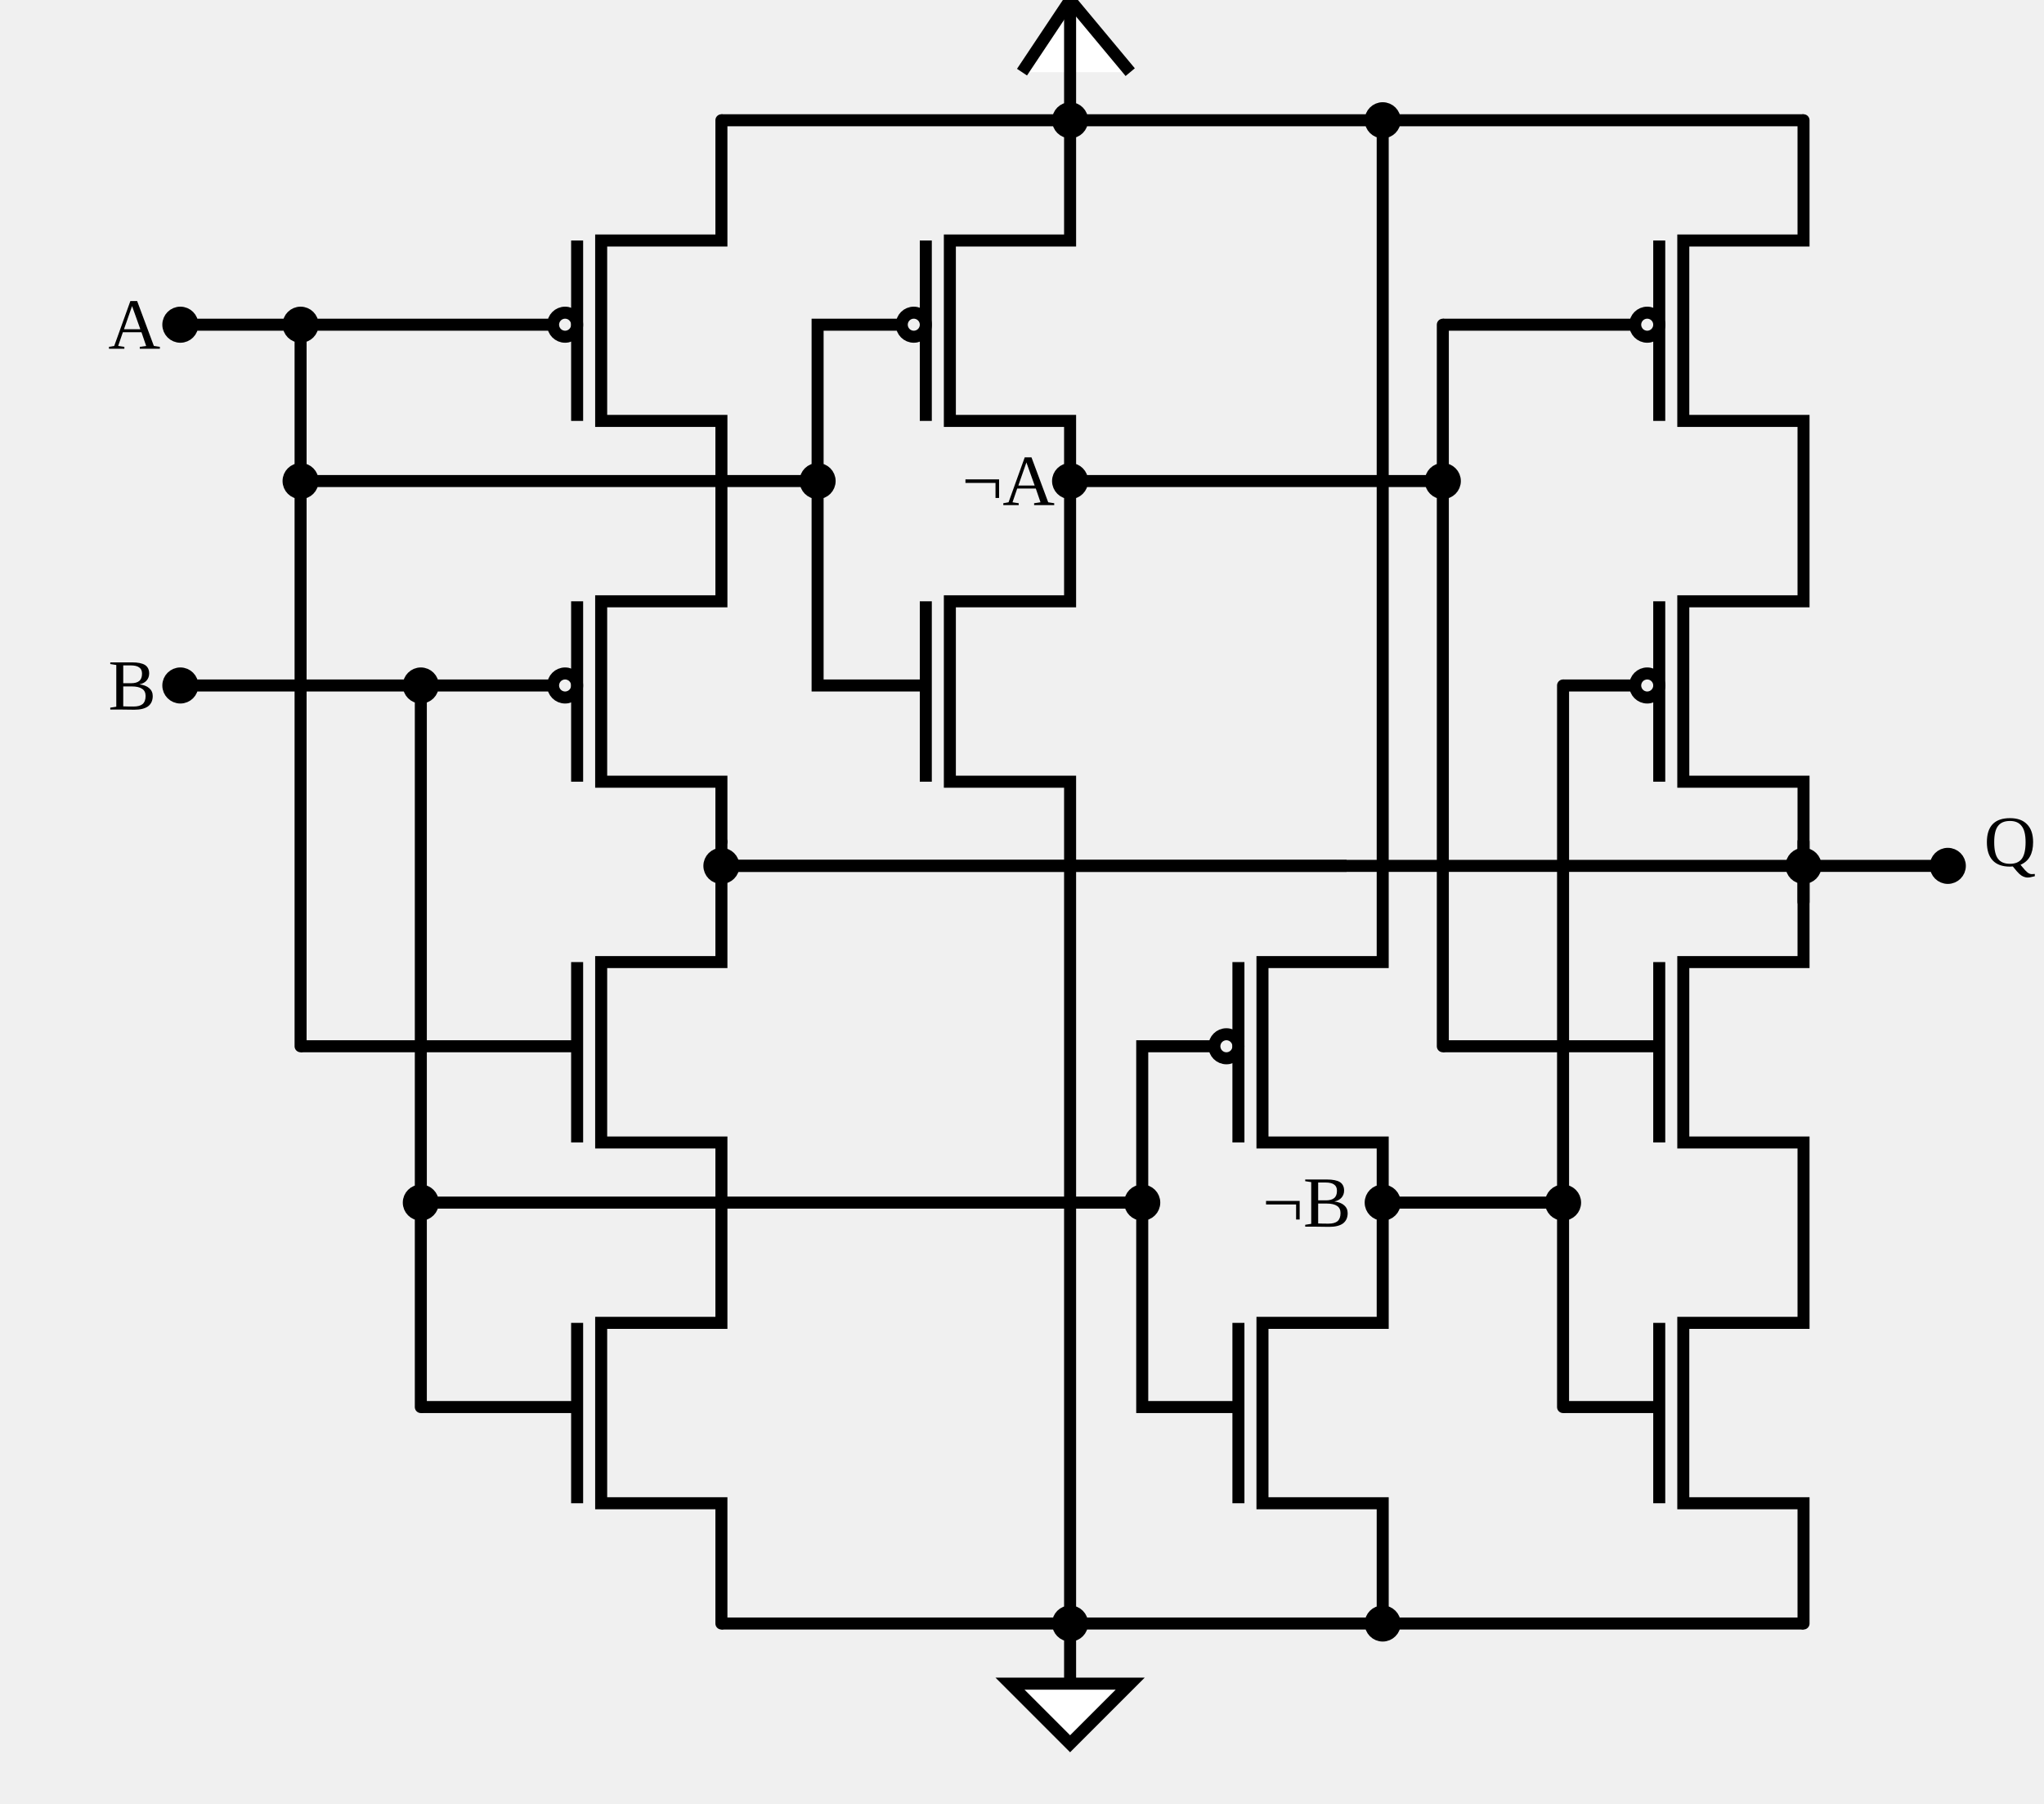
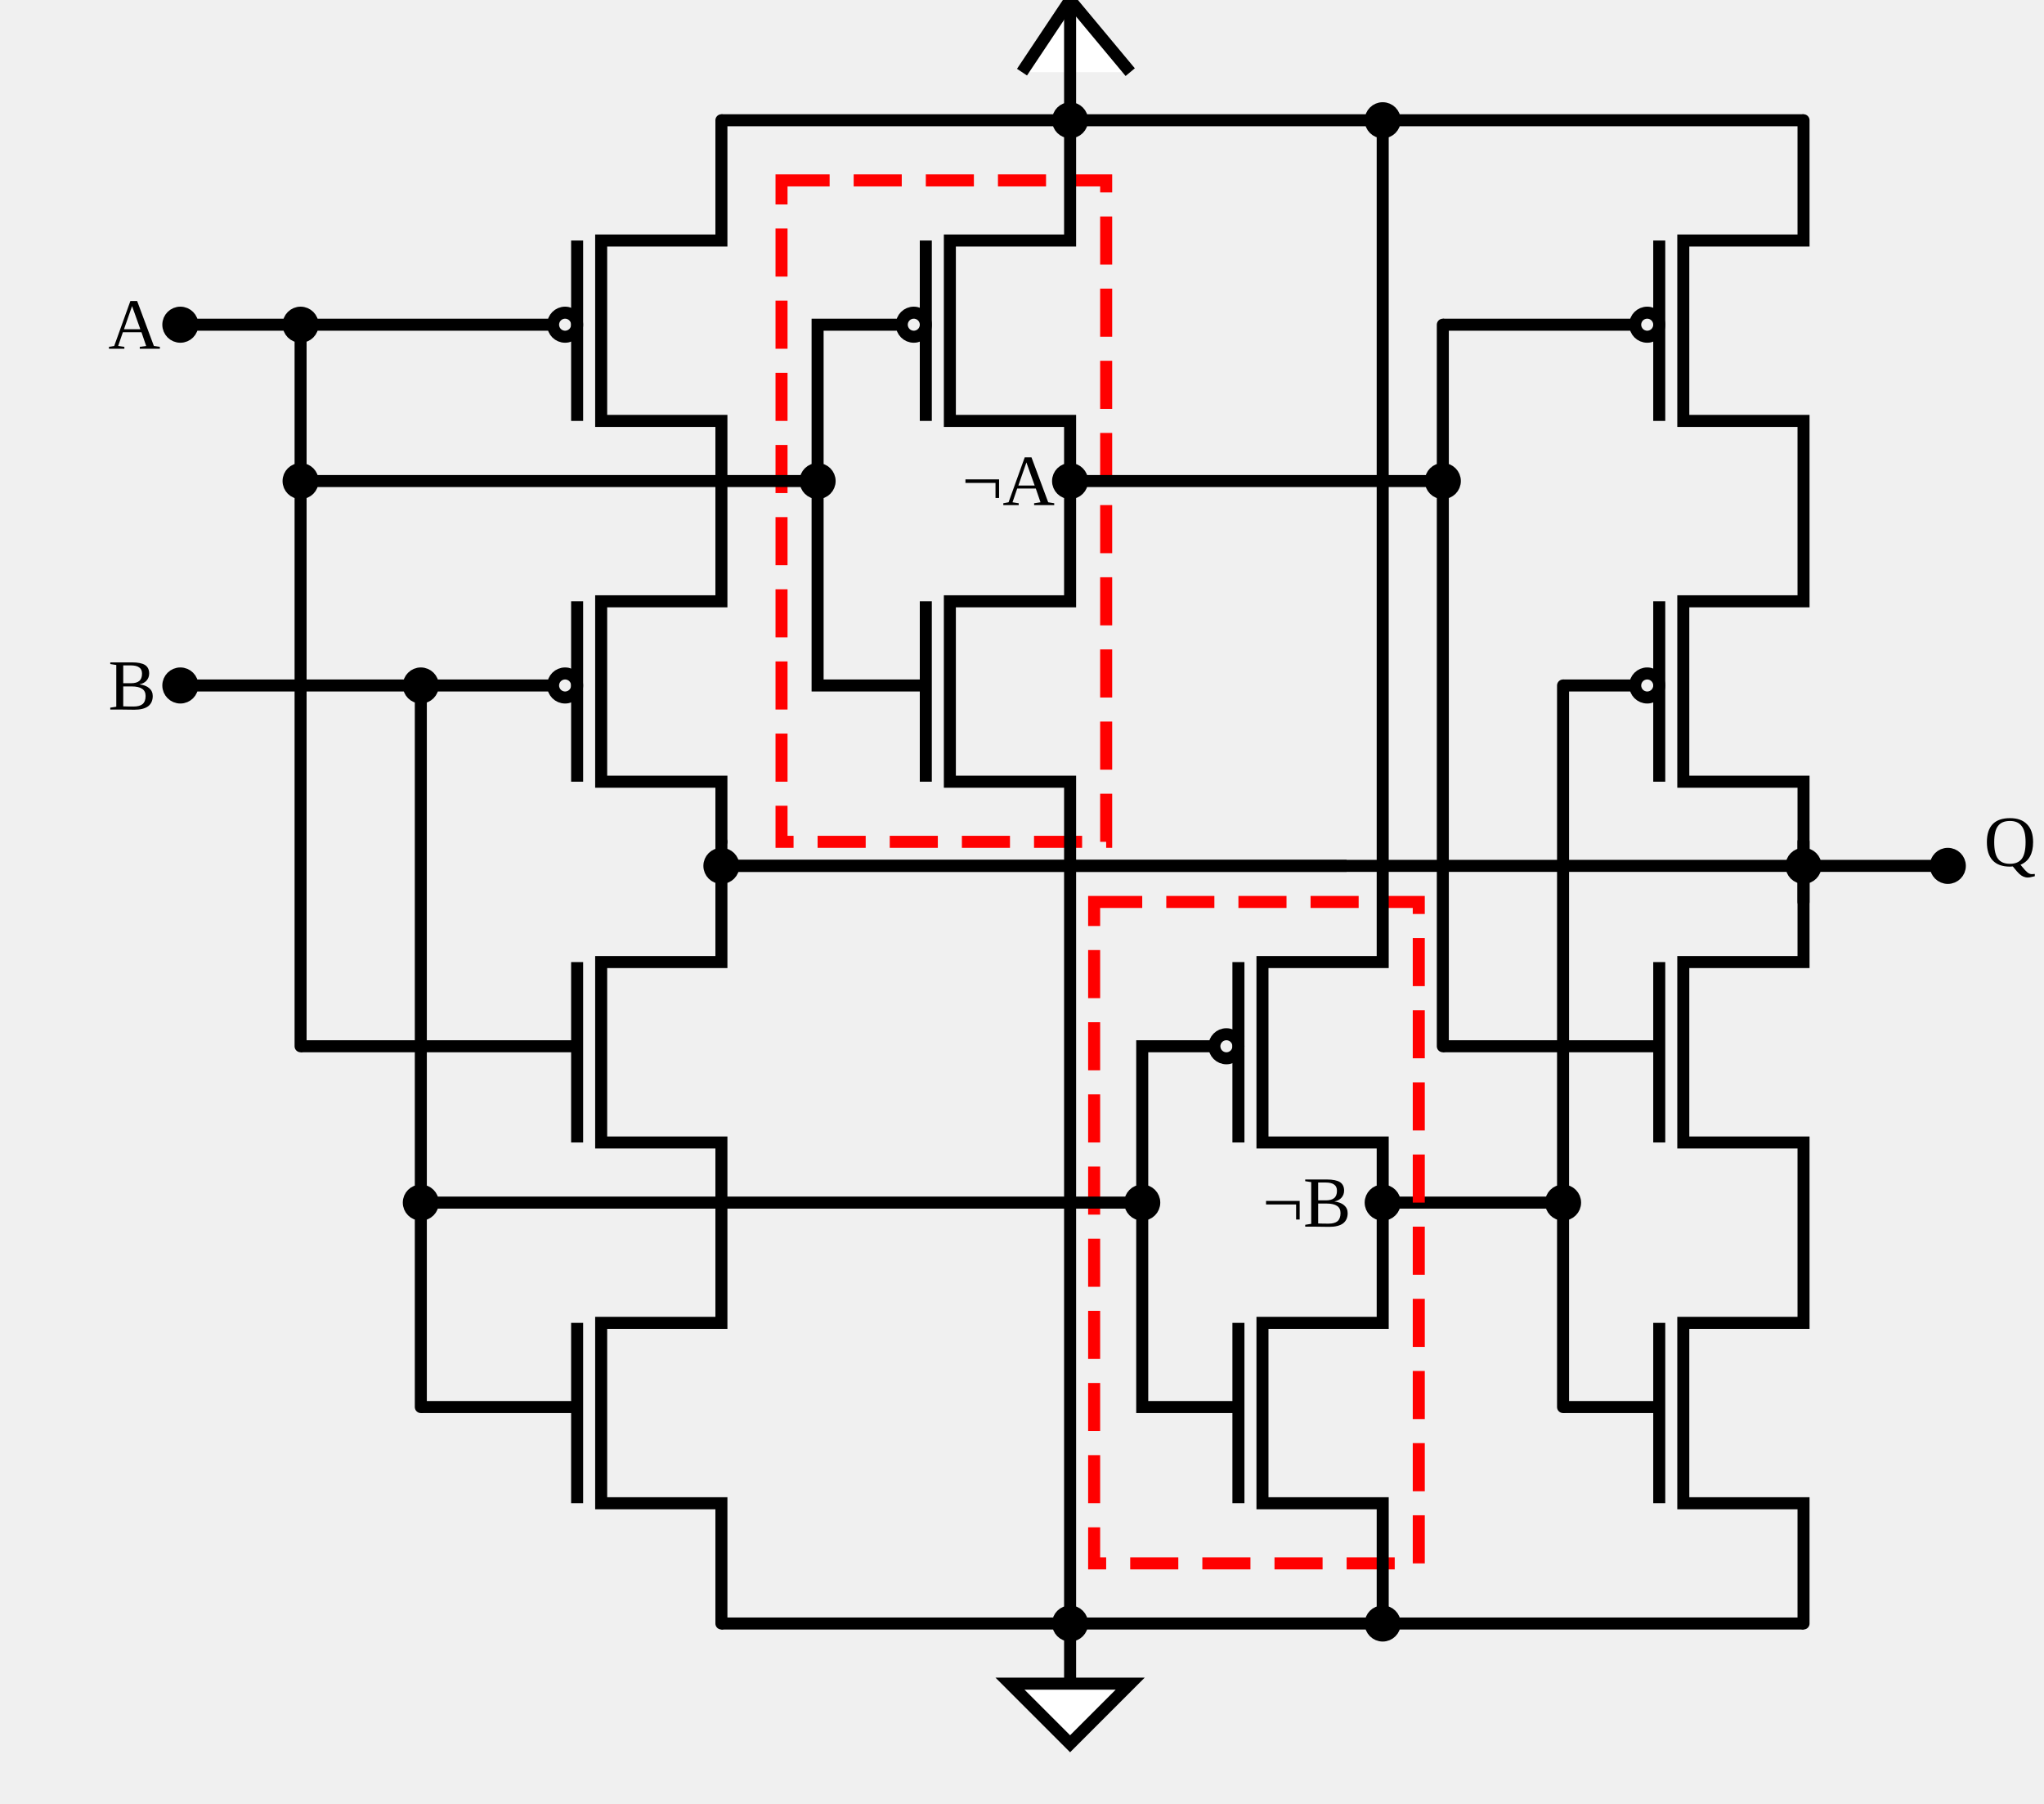
<svg xmlns="http://www.w3.org/2000/svg" width="170.00" height="150.00" viewBox="0.0 0.0 170.0 150.0" viewPort="0 0 170px 150px" version="1.1">
  <polyline points="85,6 89,0 94,6" style="stroke:black;stroke-width:1;fill:white;" />
  <line x1="89" y1="0" x2="89" y2="10" style="stroke:black;stroke-width:1;fill:white;" />
  <line x1="60" y1="10" x2="150" y2="10" style="stroke:black;stroke-width:1;fill:white;" />
  <polyline points="60,70 60,80 50,80 50,95 60,95 60,110 50,110 50,125 60,125 60,135" style="stroke:black;stroke-width:1;fill:none;stroke-linecap:round;" />
  <line x1="48" y1="80" x2="48" y2="95" style="stroke:black;stroke-width:1;fill:none;" />
  <line x1="25" y1="87" x2="48" y2="87" style="stroke:black;stroke-width:1;fill:none;" />
  <line x1="48" y1="110" x2="48" y2="125" style="stroke:black;stroke-width:1;fill:none;" />
  <line x1="35" y1="117" x2="48" y2="117" style="stroke:black;stroke-width:1;fill:none;" />
  <polyline points="150,70 150,80 140,80 140,95 150,95 150,110 140,110 140,125 150,125 150,135" style="stroke:black;stroke-width:1;fill:none;stroke-linecap:round;" />
  <line x1="138" y1="80" x2="138" y2="95" style="stroke:black;stroke-width:1;fill:none;" />
  <line x1="120" y1="87" x2="138" y2="87" style="stroke:black;stroke-width:1;fill:none;" />
  <line x1="138" y1="110" x2="138" y2="125" style="stroke:black;stroke-width:1;fill:none;" />
  <line x1="130" y1="117" x2="138" y2="117" style="stroke:black;stroke-width:1;fill:none;" />
  <circle cx="130" cy="100" r="1" style="stroke:black;stroke-width:1;fill:black;" />
  <line x1="115" y1="100" x2="130" y2="100" style="stroke:black;stroke-width:1;fill:none;" />
  <circle cx="115" cy="100" r="1" style="stroke:black;stroke-width:1;fill:black;" />
  <line x1="60" y1="135" x2="150" y2="135" style="stroke:black;stroke-width:1;fill:white;" />
  <line x1="89" y1="135" x2="89" y2="140" style="stroke:black;stroke-width:1;fill:white;" />
  <polygon points="84,140 94,140 89,145" style="stroke:black;stroke-width:1;fill:white;" />
  <circle cx="60" cy="72" r="1" style="stroke:black;stroke-width:1;fill:black;" />
  <line x1="60" y1="72" x2="112" y2="72" style="stroke:black;stroke-width:1;fill:white;" />
  <circle cx="150" cy="72" r="1" style="stroke:black;stroke-width:1;fill:black;" />
  <circle cx="162" cy="72" r="1" style="stroke:black;stroke-width:1;fill:black;" />
  <line x1="60" y1="72" x2="162" y2="72" style="stroke:black;stroke-width:1;fill:white;" />
  <text x="165" y="72" font-size="6">Q</text>
+   <rect x="65" y="15" width="27" height="55" style="fill:none;stroke:red;stroke-dasharray:4,2;" />
  <polyline points="89,10 89,20 79,20 79,35 89,35 89,50 79,50 79,65 89,65 89,135" style="stroke:black;stroke-width:1;fill:none;stroke-linecap:round;" />
  <circle cx="76" cy="27" r="1" style="stroke:black;stroke-width:1;fill:none;" />
  <line x1="77" y1="20" x2="77" y2="35" style="stroke:black;stroke-width:1;fill:none;" />
  <line x1="77" y1="50" x2="77" y2="65" style="stroke:black;stroke-width:1;fill:none;" />
  <polyline points="75,27 68,27 68,57 77,57" style="stroke:black;stroke-width:1;fill:none;" />
 --&gt;
    <line x1="25" y1="40" x2="68" y2="40" style="stroke:black;stroke-width:1;fill:none;" />
  <circle cx="25" cy="40" r="1" style="stroke:black;stroke-width:1;fill:black;" />
  <circle cx="68" cy="40" r="1" style="stroke:black;stroke-width:1;fill:black;" />
  <circle cx="89" cy="10" r="1" style="stroke:black;stroke-width:1;fill:black;" />
  <circle cx="89" cy="135" r="1" style="stroke:black;stroke-width:1;fill:black;" />
+   <rect x="91" y="75" width="27" height="55" style="fill:none;stroke:red;stroke-dasharray:4,2;" />
  <line x1="35" y1="100" x2="95" y2="100" style="stroke:black;stroke-width:1;fill:none;" />
  <circle cx="35" cy="100" r="1" style="stroke:black;stroke-width:1;fill:black;" />
  <circle cx="95" cy="100" r="1" style="stroke:black;stroke-width:1;fill:black;" />
  <circle cx="115" cy="10" r="1" style="stroke:black;stroke-width:1;fill:black;" />
  <circle cx="115" cy="135" r="1" style="stroke:black;stroke-width:1;fill:black;" />
  <polyline points="115,10 115,80 105,80 105,95 115,95 115,110 105,110 105,125 115,125 115,135" style="stroke:black;stroke-width:1;fill:none;stroke-linecap:round;" />
  <circle cx="102" cy="87" r="1" style="stroke:black;stroke-width:1;fill:none;" />
  <line x1="103" y1="80" x2="103" y2="95" style="stroke:black;stroke-width:1;fill:none;" />
  <line x1="103" y1="110" x2="103" y2="125" style="stroke:black;stroke-width:1;fill:none;" />
  <polyline points="101,87 95,87 95,117 103,117 " style="stroke:black;stroke-width:1;fill:none;" />
  <text x="105" y="102" font-size="6">¬B</text>--&gt;
    
    
    <polyline points="60,10 60,20 50,20 50,35 60,35 60,50 50,50 50,65 60,65 60,70" style="stroke:black;stroke-width:1;fill:none;stroke-linecap:round;" />
  <circle cx="47" cy="27" r="1" style="stroke:black;stroke-width:1;fill:none;" />
  <line x1="48" y1="20" x2="48" y2="35" style="stroke:black;stroke-width:1;fill:none;" />
  <line x1="15" y1="27" x2="46" y2="27" style="stroke:black;stroke-width:1;fill:none;" />
  <circle cx="25" cy="27" r="1" style="stroke:black;stroke-width:1;fill:black;" />
  <line x1="25" y1="27" x2="25" y2="87" style="stroke:black;stroke-width:1;fill:none;stroke-linecap:round;" />
  <circle cx="15" cy="27" r="1" style="stroke:black;stroke-width:1;fill:black;" />
  <text x="9" y="29" font-size="6">A</text>
  <circle cx="47" cy="57" r="1" style="stroke:black;stroke-width:1;fill:none;" />
  <line x1="48" y1="50" x2="48" y2="65" style="stroke:black;stroke-width:1;fill:none;" />
  <line x1="15" y1="57" x2="46" y2="57" style="stroke:black;stroke-width:1;fill:none;" />
  <circle cx="35" cy="57" r="1" style="stroke:black;stroke-width:1;fill:black;" />
  <line x1="35" y1="57" x2="35" y2="117" style="stroke:black;stroke-width:1;fill:none;stroke-linecap:round;" />
  <circle cx="15" cy="57" r="1" style="stroke:black;stroke-width:1;fill:black;" />
  <text x="9" y="59" font-size="6">B</text>
  <polyline points="150,10 150,20 140,20 140,35 150,35 150,50 140,50 140,65 150,65 150,75" style="stroke:black;stroke-width:1;fill:none;stroke-linecap:round;" />
  <circle cx="137" cy="27" r="1" style="stroke:black;stroke-width:1;fill:none;" />
  <line x1="138" y1="20" x2="138" y2="35" style="stroke:black;stroke-width:1;fill:none;" />
  <line x1="120" y1="27" x2="136" y2="27" style="stroke:black;stroke-width:1;fill:none;" />
  <line x1="120" y1="27" x2="120" y2="87" style="stroke:black;stroke-width:1;fill:none;           stroke-linecap:round;" />
  <circle cx="120" cy="40" r="1" style="stroke:black;stroke-width:1;fill:black;" />
  <line x1="89" y1="40" x2="120" y2="40" style="stroke:black;stroke-width:1;fill:none;" />
  <circle cx="89" cy="40" r="1" style="stroke:black;stroke-width:1;fill:black;" />
  <text x="80" y="42" font-size="6">¬A</text>
  <circle cx="137" cy="57" r="1" style="stroke:black;stroke-width:1;fill:none;" />
  <line x1="138" y1="50" x2="138" y2="65" style="stroke:black;stroke-width:1;fill:none;" />
  <line x1="130" y1="57" x2="136" y2="57" style="stroke:black;stroke-width:1;fill:none;" />
  <line x1="130" y1="57" x2="130" y2="117" style="stroke:black;stroke-width:1;fill:none;           stroke-linecap:round;" />
</svg>
